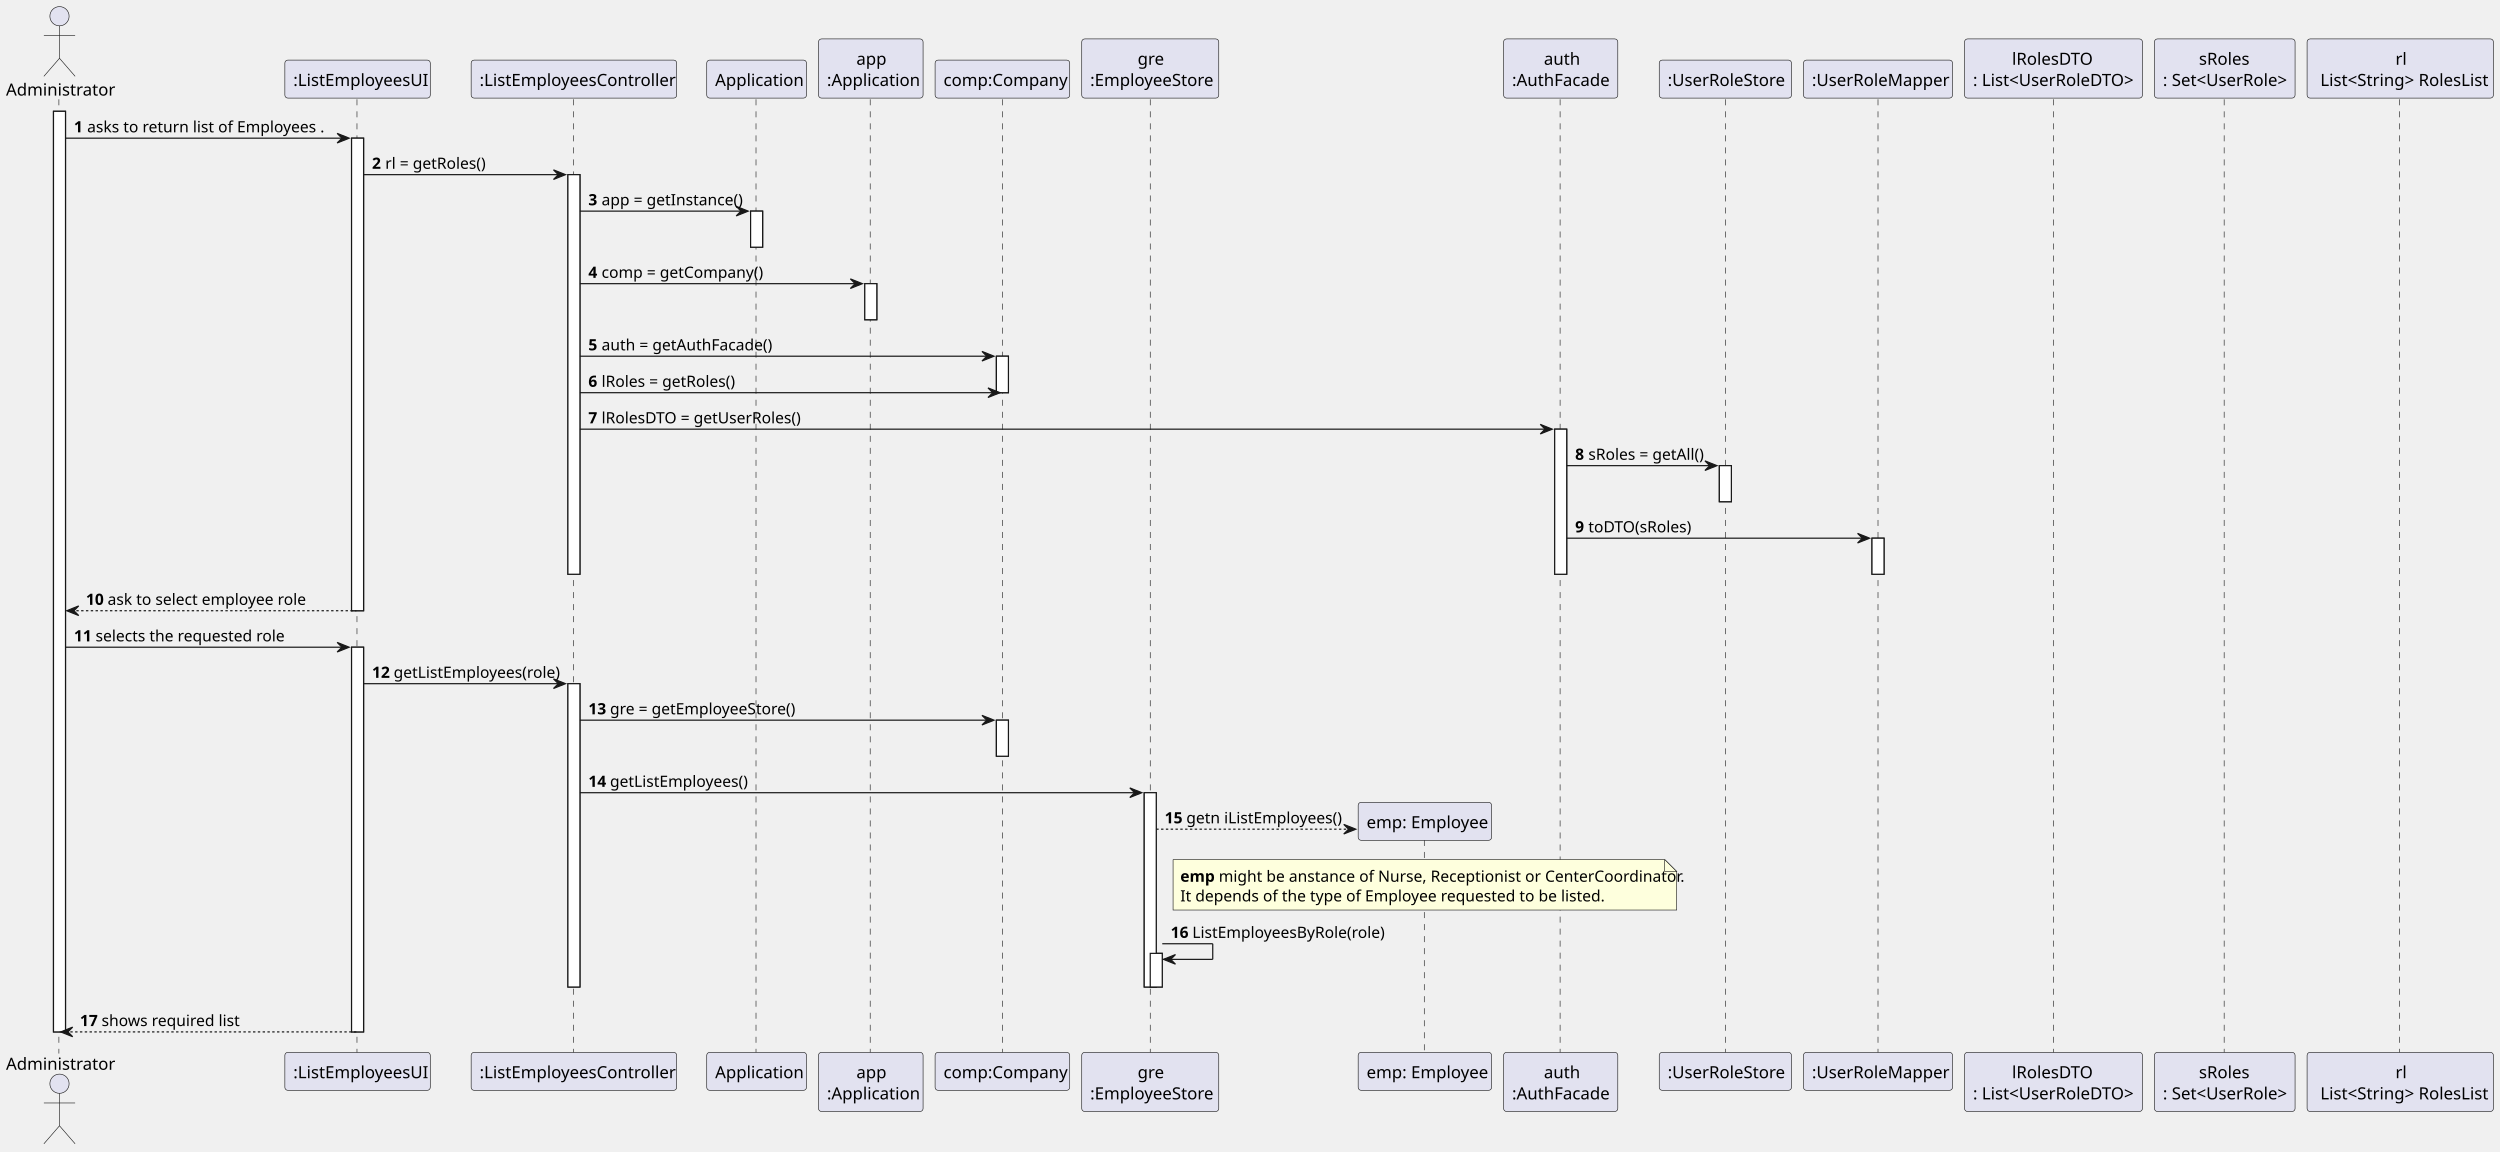
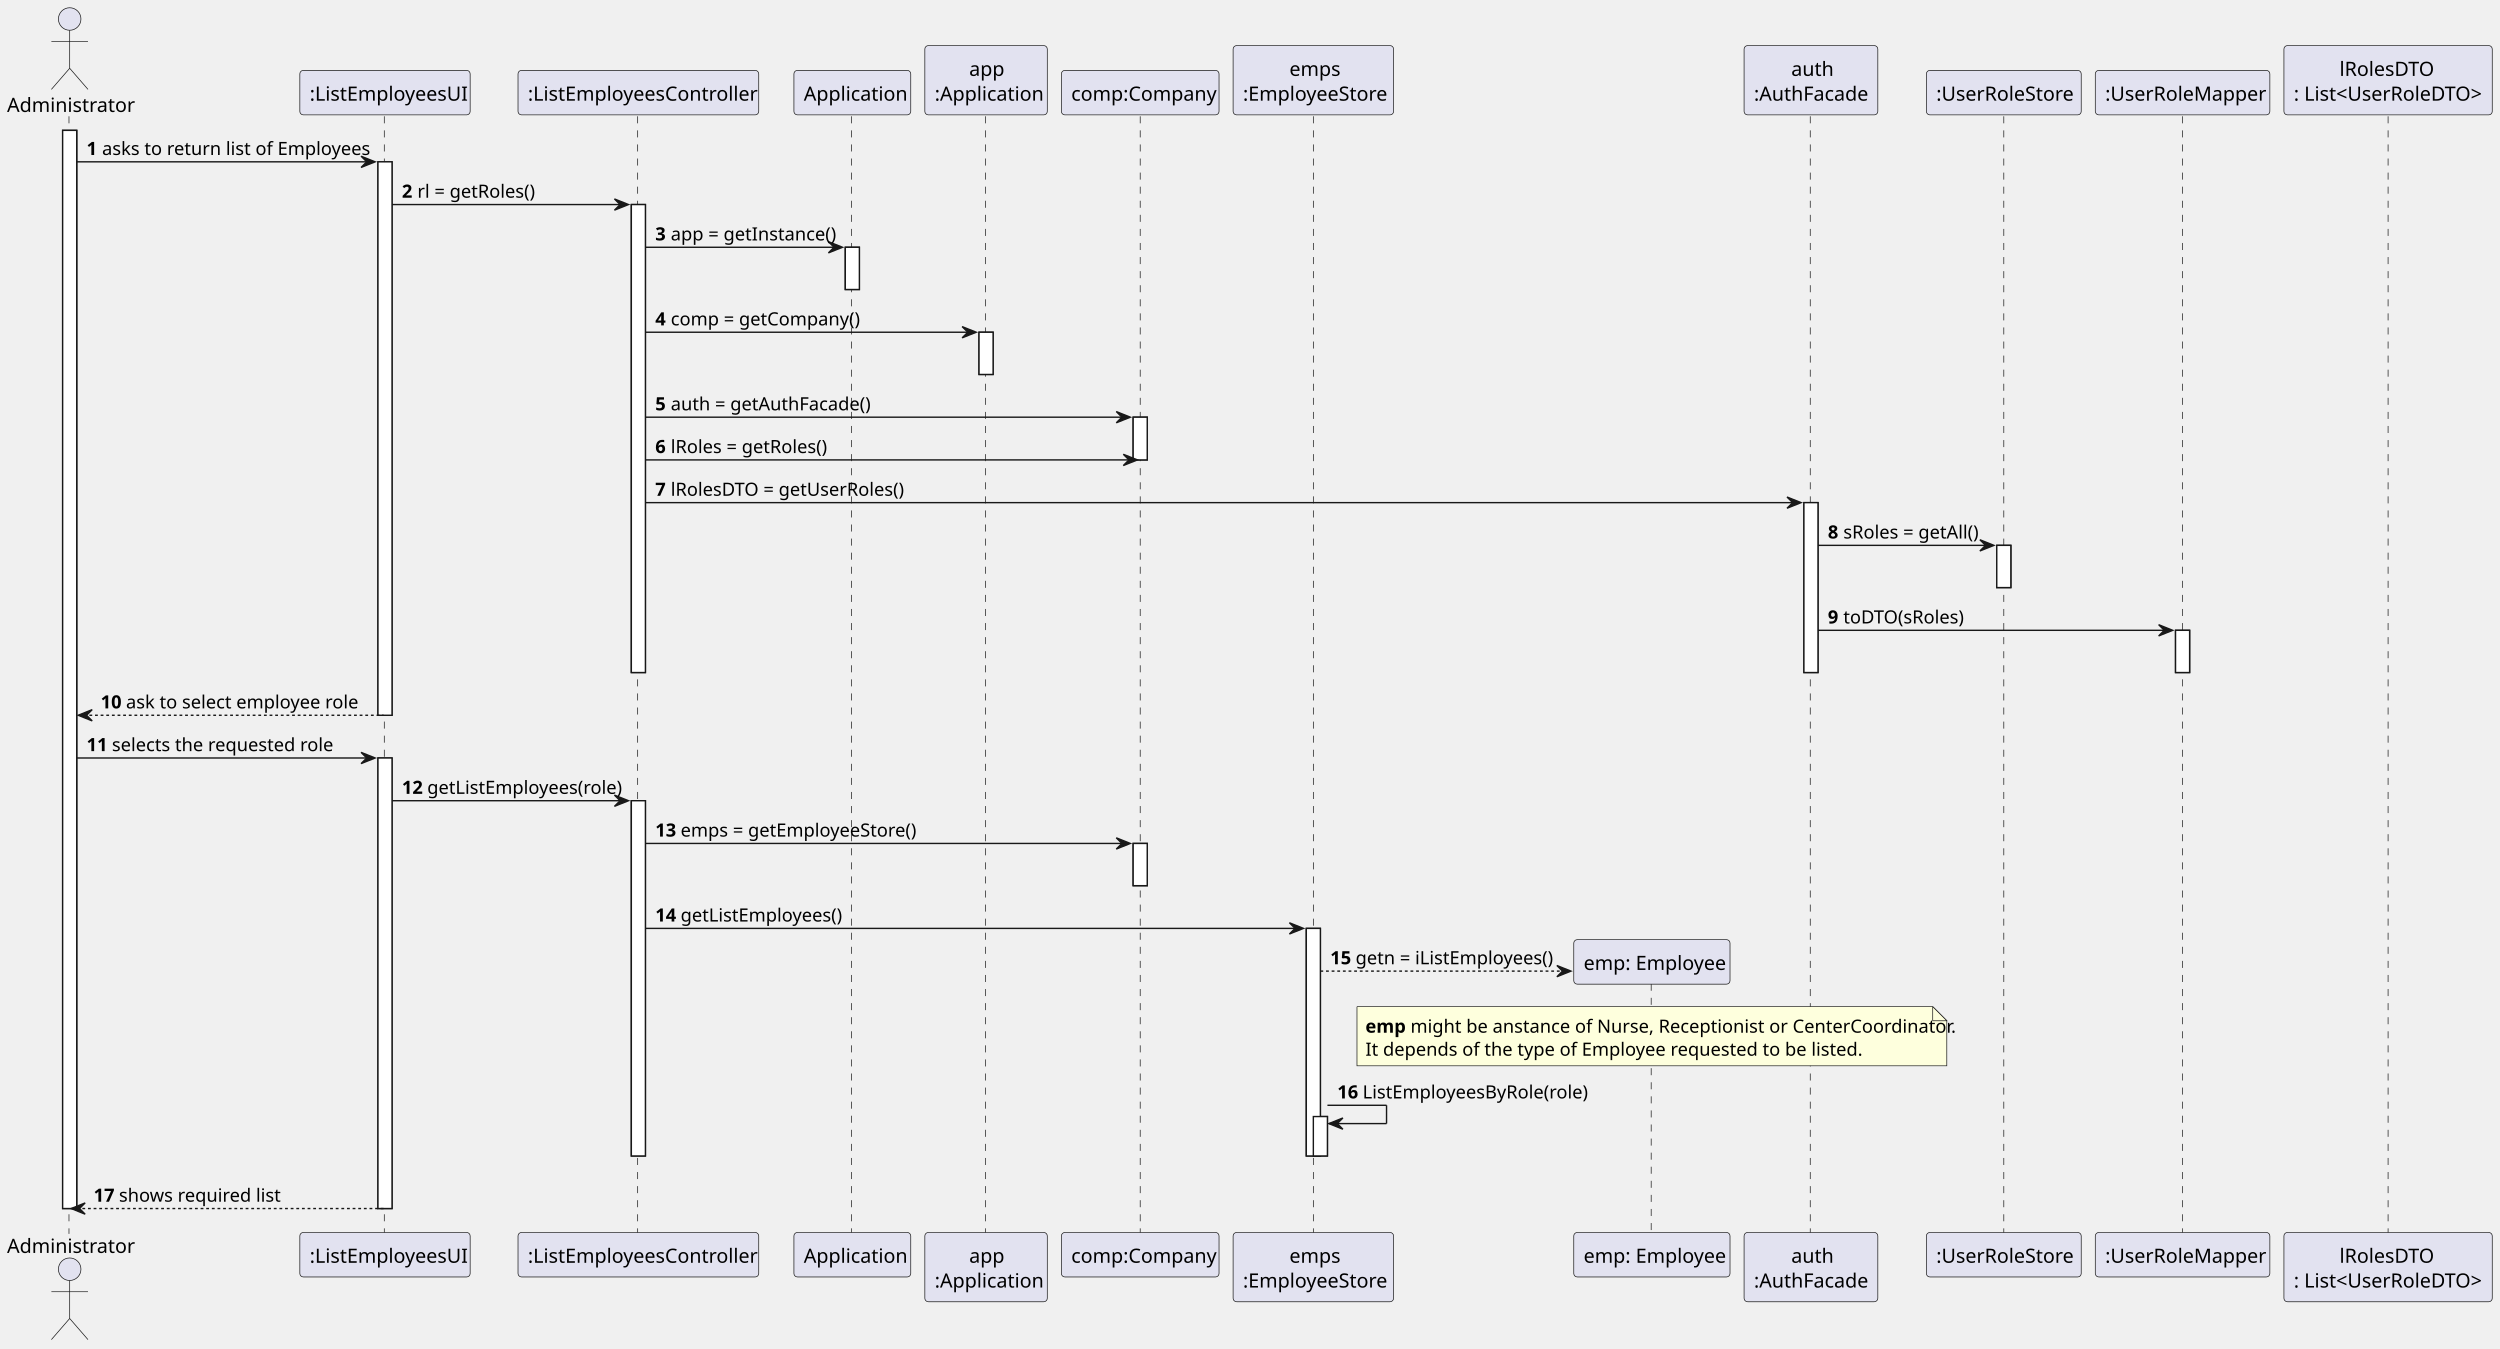
- <svg xmlns="http://www.w3.org/2000/svg" contentStyleType="text/css" height="958px" preserveAspectRatio="none" style="width:2080px;height:958px;background:#FFFFFF;" version="1.1" viewBox="0 0 2080 958" width="2080px" zoomAndPan="magnify">
+ <svg xmlns="http://www.w3.org/2000/svg" contentStyleType="text/css" height="958px" preserveAspectRatio="none" style="width:1776px;height:958px;background:#FFFFFF;" version="1.1" viewBox="0 0 1776 958" width="1776px" zoomAndPan="magnify">
  <defs />
  <g>
    <rect fill="#FFFFFF" height="765.938" style="stroke:#181818;stroke-width:1.0;" width="10" x="44.5" y="92.609" />
-     <rect fill="#FFFFFF" height="393.164" style="stroke:#181818;stroke-width:1.0;" width="10" x="292.5" y="114.961" />
-     <rect fill="#FFFFFF" height="320.07" style="stroke:#181818;stroke-width:1.0;" width="10" x="292.5" y="538.477" />
-     <rect fill="#FFFFFF" height="332.461" style="stroke:#181818;stroke-width:1.0;" width="10" x="472.5" y="145.312" />
-     <rect fill="#FFFFFF" height="252.367" style="stroke:#181818;stroke-width:1.0;" width="10" x="472.5" y="568.828" />
-     <rect fill="#FFFFFF" height="30" style="stroke:#181818;stroke-width:1.0;" width="10" x="624.5" y="175.664" />
-     <rect fill="#FFFFFF" height="30" style="stroke:#181818;stroke-width:1.0;" width="10" x="719.5" y="236.016" />
-     <rect fill="#FFFFFF" height="30.352" style="stroke:#181818;stroke-width:1.0;" width="10" x="829" y="296.367" />
-     <rect fill="#FFFFFF" height="30" style="stroke:#181818;stroke-width:1.0;" width="10" x="829" y="599.18" />
-     <rect fill="#FFFFFF" height="161.664" style="stroke:#181818;stroke-width:1.0;" width="10" x="952" y="659.531" />
-     <rect fill="#FFFFFF" height="28" style="stroke:#181818;stroke-width:1.0;" width="10" x="957" y="793.195" />
-     <rect fill="#FFFFFF" height="120.703" style="stroke:#181818;stroke-width:1.0;" width="10" x="1293.5" y="357.07" />
-     <rect fill="#FFFFFF" height="30" style="stroke:#181818;stroke-width:1.0;" width="10" x="1430.5" y="387.422" />
-     <rect fill="#FFFFFF" height="30" style="stroke:#181818;stroke-width:1.0;" width="10" x="1557.5" y="447.773" />
+     <rect fill="#FFFFFF" height="393.164" style="stroke:#181818;stroke-width:1.0;" width="10" x="268.5" y="114.961" />
+     <rect fill="#FFFFFF" height="320.07" style="stroke:#181818;stroke-width:1.0;" width="10" x="268.5" y="538.477" />
+     <rect fill="#FFFFFF" height="332.461" style="stroke:#181818;stroke-width:1.0;" width="10" x="448.5" y="145.312" />
+     <rect fill="#FFFFFF" height="252.367" style="stroke:#181818;stroke-width:1.0;" width="10" x="448.5" y="568.828" />
+     <rect fill="#FFFFFF" height="30" style="stroke:#181818;stroke-width:1.0;" width="10" x="600.5" y="175.664" />
+     <rect fill="#FFFFFF" height="30" style="stroke:#181818;stroke-width:1.0;" width="10" x="695.5" y="236.016" />
+     <rect fill="#FFFFFF" height="30.352" style="stroke:#181818;stroke-width:1.0;" width="10" x="805" y="296.367" />
+     <rect fill="#FFFFFF" height="30" style="stroke:#181818;stroke-width:1.0;" width="10" x="805" y="599.18" />
+     <rect fill="#FFFFFF" height="161.664" style="stroke:#181818;stroke-width:1.0;" width="10" x="928" y="659.531" />
+     <rect fill="#FFFFFF" height="28" style="stroke:#181818;stroke-width:1.0;" width="10" x="933" y="793.195" />
+     <rect fill="#FFFFFF" height="120.703" style="stroke:#181818;stroke-width:1.0;" width="10" x="1281.5" y="357.07" />
+     <rect fill="#FFFFFF" height="30" style="stroke:#181818;stroke-width:1.0;" width="10" x="1418.5" y="387.422" />
+     <rect fill="#FFFFFF" height="30" style="stroke:#181818;stroke-width:1.0;" width="10" x="1545.5" y="447.773" />
    <line style="stroke:#181818;stroke-width:0.5;stroke-dasharray:5.0,5.0;" x1="49" x2="49" y1="82.609" y2="876.547" />
-     <line style="stroke:#181818;stroke-width:0.5;stroke-dasharray:5.0,5.0;" x1="297" x2="297" y1="82.609" y2="876.547" />
-     <line style="stroke:#181818;stroke-width:0.5;stroke-dasharray:5.0,5.0;" x1="477" x2="477" y1="82.609" y2="876.547" />
-     <line style="stroke:#181818;stroke-width:0.5;stroke-dasharray:5.0,5.0;" x1="629" x2="629" y1="82.609" y2="876.547" />
-     <line style="stroke:#181818;stroke-width:0.5;stroke-dasharray:5.0,5.0;" x1="724" x2="724" y1="82.609" y2="876.547" />
-     <line style="stroke:#181818;stroke-width:0.5;stroke-dasharray:5.0,5.0;" x1="834" x2="834" y1="82.609" y2="876.547" />
-     <line style="stroke:#181818;stroke-width:0.5;stroke-dasharray:5.0,5.0;" x1="957" x2="957" y1="82.609" y2="876.547" />
-     <line style="stroke:#181818;stroke-width:0.5;stroke-dasharray:5.0,5.0;" x1="1185" x2="1185" y1="698.836" y2="876.547" />
-     <line style="stroke:#181818;stroke-width:0.5;stroke-dasharray:5.0,5.0;" x1="1298" x2="1298" y1="82.609" y2="876.547" />
-     <line style="stroke:#181818;stroke-width:0.5;stroke-dasharray:5.0,5.0;" x1="1435.5" x2="1435.5" y1="82.609" y2="876.547" />
-     <line style="stroke:#181818;stroke-width:0.5;stroke-dasharray:5.0,5.0;" x1="1562.5" x2="1562.5" y1="82.609" y2="876.547" />
-     <line style="stroke:#181818;stroke-width:0.5;stroke-dasharray:5.0,5.0;" x1="1708.5" x2="1708.5" y1="82.609" y2="876.547" />
-     <line style="stroke:#181818;stroke-width:0.5;stroke-dasharray:5.0,5.0;" x1="1850.5" x2="1850.5" y1="82.609" y2="876.547" />
-     <line style="stroke:#181818;stroke-width:0.5;stroke-dasharray:5.0,5.0;" x1="1996.5" x2="1996.5" y1="82.609" y2="876.547" />
+     <line style="stroke:#181818;stroke-width:0.5;stroke-dasharray:5.0,5.0;" x1="273" x2="273" y1="82.609" y2="876.547" />
+     <line style="stroke:#181818;stroke-width:0.5;stroke-dasharray:5.0,5.0;" x1="453" x2="453" y1="82.609" y2="876.547" />
+     <line style="stroke:#181818;stroke-width:0.5;stroke-dasharray:5.0,5.0;" x1="605" x2="605" y1="82.609" y2="876.547" />
+     <line style="stroke:#181818;stroke-width:0.5;stroke-dasharray:5.0,5.0;" x1="700" x2="700" y1="82.609" y2="876.547" />
+     <line style="stroke:#181818;stroke-width:0.5;stroke-dasharray:5.0,5.0;" x1="810" x2="810" y1="82.609" y2="876.547" />
+     <line style="stroke:#181818;stroke-width:0.5;stroke-dasharray:5.0,5.0;" x1="933" x2="933" y1="82.609" y2="876.547" />
+     <line style="stroke:#181818;stroke-width:0.5;stroke-dasharray:5.0,5.0;" x1="1173" x2="1173" y1="698.836" y2="876.547" />
+     <line style="stroke:#181818;stroke-width:0.5;stroke-dasharray:5.0,5.0;" x1="1286" x2="1286" y1="82.609" y2="876.547" />
+     <line style="stroke:#181818;stroke-width:0.5;stroke-dasharray:5.0,5.0;" x1="1423.5" x2="1423.5" y1="82.609" y2="876.547" />
+     <line style="stroke:#181818;stroke-width:0.5;stroke-dasharray:5.0,5.0;" x1="1550.5" x2="1550.5" y1="82.609" y2="876.547" />
+     <line style="stroke:#181818;stroke-width:0.5;stroke-dasharray:5.0,5.0;" x1="1696.5" x2="1696.5" y1="82.609" y2="876.547" />
    <text fill="#000000" font-family="sans-serif" font-size="14" lengthAdjust="spacing" textLength="83" x="5" y="79.533">Administrator</text>
    <ellipse cx="49.5" cy="13.5" fill="#E2E2F0" rx="8" ry="8" style="stroke:#181818;stroke-width:0.5;" />
    <path d="M49.5,21.5 L49.5,48.5 M36.5,29.5 L62.5,29.5 M49.5,48.5 L36.5,63.5 M49.5,48.5 L62.5,63.5 " fill="none" style="stroke:#181818;stroke-width:0.5;" />
    <text fill="#000000" font-family="sans-serif" font-size="14" lengthAdjust="spacing" textLength="83" x="5" y="890.08">Administrator</text>
    <ellipse cx="49.5" cy="901.656" fill="#E2E2F0" rx="8" ry="8" style="stroke:#181818;stroke-width:0.5;" />
    <path d="M49.5,909.656 L49.5,936.656 M36.5,917.656 L62.5,917.656 M49.5,936.656 L36.5,951.656 M49.5,936.656 L62.5,951.656 " fill="none" style="stroke:#181818;stroke-width:0.5;" />
-     <rect fill="#E2E2F0" height="31.609" rx="2.5" ry="2.5" style="stroke:#181818;stroke-width:0.5;" width="121" x="237" y="50" />
-     <text fill="#000000" font-family="sans-serif" font-size="14" lengthAdjust="spacing" textLength="107" x="244" y="71.533">:ListEmployeesUI</text>
-     <rect fill="#E2E2F0" height="31.609" rx="2.5" ry="2.5" style="stroke:#181818;stroke-width:0.5;" width="121" x="237" y="875.547" />
-     <text fill="#000000" font-family="sans-serif" font-size="14" lengthAdjust="spacing" textLength="107" x="244" y="897.08">:ListEmployeesUI</text>
-     <rect fill="#E2E2F0" height="31.609" rx="2.5" ry="2.5" style="stroke:#181818;stroke-width:0.5;" width="171" x="392" y="50" />
-     <text fill="#000000" font-family="sans-serif" font-size="14" lengthAdjust="spacing" textLength="157" x="399" y="71.533">:ListEmployeesController</text>
-     <rect fill="#E2E2F0" height="31.609" rx="2.5" ry="2.5" style="stroke:#181818;stroke-width:0.5;" width="171" x="392" y="875.547" />
-     <text fill="#000000" font-family="sans-serif" font-size="14" lengthAdjust="spacing" textLength="157" x="399" y="897.08">:ListEmployeesController</text>
-     <rect fill="#E2E2F0" height="31.609" rx="2.5" ry="2.5" style="stroke:#181818;stroke-width:0.5;" width="83" x="588" y="50" />
-     <text fill="#000000" font-family="sans-serif" font-size="14" lengthAdjust="spacing" textLength="69" x="595" y="71.533">Application</text>
-     <rect fill="#E2E2F0" height="31.609" rx="2.5" ry="2.5" style="stroke:#181818;stroke-width:0.5;" width="83" x="588" y="875.547" />
-     <text fill="#000000" font-family="sans-serif" font-size="14" lengthAdjust="spacing" textLength="69" x="595" y="897.08">Application</text>
-     <rect fill="#E2E2F0" height="49.219" rx="2.5" ry="2.5" style="stroke:#181818;stroke-width:0.5;" width="87" x="681" y="32.391" />
-     <text fill="#000000" font-family="sans-serif" font-size="14" lengthAdjust="spacing" textLength="24" x="712.5" y="53.924">app</text>
-     <text fill="#000000" font-family="sans-serif" font-size="14" lengthAdjust="spacing" textLength="73" x="688" y="71.533">:Application</text>
-     <rect fill="#E2E2F0" height="49.219" rx="2.5" ry="2.5" style="stroke:#181818;stroke-width:0.5;" width="87" x="681" y="875.547" />
-     <text fill="#000000" font-family="sans-serif" font-size="14" lengthAdjust="spacing" textLength="24" x="712.5" y="897.08">app</text>
-     <text fill="#000000" font-family="sans-serif" font-size="14" lengthAdjust="spacing" textLength="73" x="688" y="914.689">:Application</text>
-     <rect fill="#E2E2F0" height="31.609" rx="2.5" ry="2.5" style="stroke:#181818;stroke-width:0.5;" width="112" x="778" y="50" />
-     <text fill="#000000" font-family="sans-serif" font-size="14" lengthAdjust="spacing" textLength="98" x="785" y="71.533">comp:Company</text>
-     <rect fill="#E2E2F0" height="31.609" rx="2.5" ry="2.5" style="stroke:#181818;stroke-width:0.5;" width="112" x="778" y="875.547" />
-     <text fill="#000000" font-family="sans-serif" font-size="14" lengthAdjust="spacing" textLength="98" x="785" y="897.08">comp:Company</text>
-     <rect fill="#E2E2F0" height="49.219" rx="2.5" ry="2.5" style="stroke:#181818;stroke-width:0.5;" width="114" x="900" y="32.391" />
-     <text fill="#000000" font-family="sans-serif" font-size="14" lengthAdjust="spacing" textLength="21" x="946.5" y="53.924">gre</text>
-     <text fill="#000000" font-family="sans-serif" font-size="14" lengthAdjust="spacing" textLength="100" x="907" y="71.533">:EmployeeStore</text>
-     <rect fill="#E2E2F0" height="49.219" rx="2.5" ry="2.5" style="stroke:#181818;stroke-width:0.5;" width="114" x="900" y="875.547" />
-     <text fill="#000000" font-family="sans-serif" font-size="14" lengthAdjust="spacing" textLength="21" x="946.5" y="897.08">gre</text>
-     <text fill="#000000" font-family="sans-serif" font-size="14" lengthAdjust="spacing" textLength="100" x="907" y="914.689">:EmployeeStore</text>
-     <rect fill="#E2E2F0" height="31.609" rx="2.5" ry="2.5" style="stroke:#181818;stroke-width:0.5;" width="111" x="1130" y="875.547" />
-     <text fill="#000000" font-family="sans-serif" font-size="14" lengthAdjust="spacing" textLength="97" x="1137" y="897.08">emp: Employee</text>
-     <rect fill="#E2E2F0" height="49.219" rx="2.5" ry="2.5" style="stroke:#181818;stroke-width:0.5;" width="95" x="1251" y="32.391" />
-     <text fill="#000000" font-family="sans-serif" font-size="14" lengthAdjust="spacing" textLength="28" x="1284.5" y="53.924">auth</text>
-     <text fill="#000000" font-family="sans-serif" font-size="14" lengthAdjust="spacing" textLength="81" x="1258" y="71.533">:AuthFacade</text>
-     <rect fill="#E2E2F0" height="49.219" rx="2.5" ry="2.5" style="stroke:#181818;stroke-width:0.5;" width="95" x="1251" y="875.547" />
-     <text fill="#000000" font-family="sans-serif" font-size="14" lengthAdjust="spacing" textLength="28" x="1284.5" y="897.08">auth</text>
-     <text fill="#000000" font-family="sans-serif" font-size="14" lengthAdjust="spacing" textLength="81" x="1258" y="914.689">:AuthFacade</text>
-     <rect fill="#E2E2F0" height="31.609" rx="2.5" ry="2.5" style="stroke:#181818;stroke-width:0.5;" width="110" x="1380.5" y="50" />
-     <text fill="#000000" font-family="sans-serif" font-size="14" lengthAdjust="spacing" textLength="96" x="1387.5" y="71.533">:UserRoleStore</text>
-     <rect fill="#E2E2F0" height="31.609" rx="2.5" ry="2.5" style="stroke:#181818;stroke-width:0.5;" width="110" x="1380.5" y="875.547" />
-     <text fill="#000000" font-family="sans-serif" font-size="14" lengthAdjust="spacing" textLength="96" x="1387.5" y="897.08">:UserRoleStore</text>
-     <rect fill="#E2E2F0" height="31.609" rx="2.5" ry="2.5" style="stroke:#181818;stroke-width:0.5;" width="124" x="1500.5" y="50" />
-     <text fill="#000000" font-family="sans-serif" font-size="14" lengthAdjust="spacing" textLength="110" x="1507.5" y="71.533">:UserRoleMapper</text>
-     <rect fill="#E2E2F0" height="31.609" rx="2.5" ry="2.5" style="stroke:#181818;stroke-width:0.5;" width="124" x="1500.5" y="875.547" />
-     <text fill="#000000" font-family="sans-serif" font-size="14" lengthAdjust="spacing" textLength="110" x="1507.5" y="897.08">:UserRoleMapper</text>
-     <rect fill="#E2E2F0" height="49.219" rx="2.5" ry="2.5" style="stroke:#181818;stroke-width:0.5;" width="148" x="1634.5" y="32.391" />
-     <text fill="#000000" font-family="sans-serif" font-size="14" lengthAdjust="spacing" textLength="69" x="1674" y="53.924">lRolesDTO</text>
-     <text fill="#000000" font-family="sans-serif" font-size="14" lengthAdjust="spacing" textLength="134" x="1641.5" y="71.533">: List&lt;UserRoleDTO&gt;</text>
-     <rect fill="#E2E2F0" height="49.219" rx="2.5" ry="2.5" style="stroke:#181818;stroke-width:0.5;" width="148" x="1634.5" y="875.547" />
-     <text fill="#000000" font-family="sans-serif" font-size="14" lengthAdjust="spacing" textLength="69" x="1674" y="897.08">lRolesDTO</text>
-     <text fill="#000000" font-family="sans-serif" font-size="14" lengthAdjust="spacing" textLength="134" x="1641.5" y="914.689">: List&lt;UserRoleDTO&gt;</text>
-     <rect fill="#E2E2F0" height="49.219" rx="2.5" ry="2.5" style="stroke:#181818;stroke-width:0.5;" width="117" x="1792.5" y="32.391" />
-     <text fill="#000000" font-family="sans-serif" font-size="14" lengthAdjust="spacing" textLength="43" x="1829.5" y="53.924">sRoles</text>
-     <text fill="#000000" font-family="sans-serif" font-size="14" lengthAdjust="spacing" textLength="103" x="1799.5" y="71.533">: Set&lt;UserRole&gt;</text>
-     <rect fill="#E2E2F0" height="49.219" rx="2.5" ry="2.5" style="stroke:#181818;stroke-width:0.5;" width="117" x="1792.5" y="875.547" />
-     <text fill="#000000" font-family="sans-serif" font-size="14" lengthAdjust="spacing" textLength="43" x="1829.5" y="897.08">sRoles</text>
-     <text fill="#000000" font-family="sans-serif" font-size="14" lengthAdjust="spacing" textLength="103" x="1799.5" y="914.689">: Set&lt;UserRole&gt;</text>
-     <rect fill="#E2E2F0" height="49.219" rx="2.5" ry="2.5" style="stroke:#181818;stroke-width:0.5;" width="155" x="1919.5" y="32.391" />
-     <text fill="#000000" font-family="sans-serif" font-size="14" lengthAdjust="spacing" textLength="8" x="1993" y="53.924">rl</text>
-     <text fill="#000000" font-family="sans-serif" font-size="14" lengthAdjust="spacing" textLength="137" x="1930.5" y="71.533">List&lt;String&gt; RolesList</text>
-     <rect fill="#E2E2F0" height="49.219" rx="2.5" ry="2.5" style="stroke:#181818;stroke-width:0.5;" width="155" x="1919.5" y="875.547" />
-     <text fill="#000000" font-family="sans-serif" font-size="14" lengthAdjust="spacing" textLength="8" x="1993" y="897.08">rl</text>
-     <text fill="#000000" font-family="sans-serif" font-size="14" lengthAdjust="spacing" textLength="137" x="1930.5" y="914.689">List&lt;String&gt; RolesList</text>
+     <rect fill="#E2E2F0" height="31.609" rx="2.5" ry="2.5" style="stroke:#181818;stroke-width:0.5;" width="121" x="213" y="50" />
+     <text fill="#000000" font-family="sans-serif" font-size="14" lengthAdjust="spacing" textLength="107" x="220" y="71.533">:ListEmployeesUI</text>
+     <rect fill="#E2E2F0" height="31.609" rx="2.5" ry="2.5" style="stroke:#181818;stroke-width:0.5;" width="121" x="213" y="875.547" />
+     <text fill="#000000" font-family="sans-serif" font-size="14" lengthAdjust="spacing" textLength="107" x="220" y="897.08">:ListEmployeesUI</text>
+     <rect fill="#E2E2F0" height="31.609" rx="2.5" ry="2.5" style="stroke:#181818;stroke-width:0.5;" width="171" x="368" y="50" />
+     <text fill="#000000" font-family="sans-serif" font-size="14" lengthAdjust="spacing" textLength="157" x="375" y="71.533">:ListEmployeesController</text>
+     <rect fill="#E2E2F0" height="31.609" rx="2.5" ry="2.5" style="stroke:#181818;stroke-width:0.5;" width="171" x="368" y="875.547" />
+     <text fill="#000000" font-family="sans-serif" font-size="14" lengthAdjust="spacing" textLength="157" x="375" y="897.08">:ListEmployeesController</text>
+     <rect fill="#E2E2F0" height="31.609" rx="2.5" ry="2.5" style="stroke:#181818;stroke-width:0.5;" width="83" x="564" y="50" />
+     <text fill="#000000" font-family="sans-serif" font-size="14" lengthAdjust="spacing" textLength="69" x="571" y="71.533">Application</text>
+     <rect fill="#E2E2F0" height="31.609" rx="2.5" ry="2.5" style="stroke:#181818;stroke-width:0.5;" width="83" x="564" y="875.547" />
+     <text fill="#000000" font-family="sans-serif" font-size="14" lengthAdjust="spacing" textLength="69" x="571" y="897.08">Application</text>
+     <rect fill="#E2E2F0" height="49.219" rx="2.5" ry="2.5" style="stroke:#181818;stroke-width:0.5;" width="87" x="657" y="32.391" />
+     <text fill="#000000" font-family="sans-serif" font-size="14" lengthAdjust="spacing" textLength="24" x="688.5" y="53.924">app</text>
+     <text fill="#000000" font-family="sans-serif" font-size="14" lengthAdjust="spacing" textLength="73" x="664" y="71.533">:Application</text>
+     <rect fill="#E2E2F0" height="49.219" rx="2.5" ry="2.5" style="stroke:#181818;stroke-width:0.5;" width="87" x="657" y="875.547" />
+     <text fill="#000000" font-family="sans-serif" font-size="14" lengthAdjust="spacing" textLength="24" x="688.5" y="897.08">app</text>
+     <text fill="#000000" font-family="sans-serif" font-size="14" lengthAdjust="spacing" textLength="73" x="664" y="914.689">:Application</text>
+     <rect fill="#E2E2F0" height="31.609" rx="2.5" ry="2.5" style="stroke:#181818;stroke-width:0.5;" width="112" x="754" y="50" />
+     <text fill="#000000" font-family="sans-serif" font-size="14" lengthAdjust="spacing" textLength="98" x="761" y="71.533">comp:Company</text>
+     <rect fill="#E2E2F0" height="31.609" rx="2.5" ry="2.5" style="stroke:#181818;stroke-width:0.5;" width="112" x="754" y="875.547" />
+     <text fill="#000000" font-family="sans-serif" font-size="14" lengthAdjust="spacing" textLength="98" x="761" y="897.08">comp:Company</text>
+     <rect fill="#E2E2F0" height="49.219" rx="2.5" ry="2.5" style="stroke:#181818;stroke-width:0.5;" width="114" x="876" y="32.391" />
+     <text fill="#000000" font-family="sans-serif" font-size="14" lengthAdjust="spacing" textLength="34" x="916" y="53.924">emps</text>
+     <text fill="#000000" font-family="sans-serif" font-size="14" lengthAdjust="spacing" textLength="100" x="883" y="71.533">:EmployeeStore</text>
+     <rect fill="#E2E2F0" height="49.219" rx="2.5" ry="2.5" style="stroke:#181818;stroke-width:0.5;" width="114" x="876" y="875.547" />
+     <text fill="#000000" font-family="sans-serif" font-size="14" lengthAdjust="spacing" textLength="34" x="916" y="897.08">emps</text>
+     <text fill="#000000" font-family="sans-serif" font-size="14" lengthAdjust="spacing" textLength="100" x="883" y="914.689">:EmployeeStore</text>
+     <rect fill="#E2E2F0" height="31.609" rx="2.5" ry="2.5" style="stroke:#181818;stroke-width:0.5;" width="111" x="1118" y="875.547" />
+     <text fill="#000000" font-family="sans-serif" font-size="14" lengthAdjust="spacing" textLength="97" x="1125" y="897.08">emp: Employee</text>
+     <rect fill="#E2E2F0" height="49.219" rx="2.5" ry="2.5" style="stroke:#181818;stroke-width:0.5;" width="95" x="1239" y="32.391" />
+     <text fill="#000000" font-family="sans-serif" font-size="14" lengthAdjust="spacing" textLength="28" x="1272.5" y="53.924">auth</text>
+     <text fill="#000000" font-family="sans-serif" font-size="14" lengthAdjust="spacing" textLength="81" x="1246" y="71.533">:AuthFacade</text>
+     <rect fill="#E2E2F0" height="49.219" rx="2.5" ry="2.5" style="stroke:#181818;stroke-width:0.5;" width="95" x="1239" y="875.547" />
+     <text fill="#000000" font-family="sans-serif" font-size="14" lengthAdjust="spacing" textLength="28" x="1272.5" y="897.08">auth</text>
+     <text fill="#000000" font-family="sans-serif" font-size="14" lengthAdjust="spacing" textLength="81" x="1246" y="914.689">:AuthFacade</text>
+     <rect fill="#E2E2F0" height="31.609" rx="2.5" ry="2.5" style="stroke:#181818;stroke-width:0.5;" width="110" x="1368.5" y="50" />
+     <text fill="#000000" font-family="sans-serif" font-size="14" lengthAdjust="spacing" textLength="96" x="1375.5" y="71.533">:UserRoleStore</text>
+     <rect fill="#E2E2F0" height="31.609" rx="2.5" ry="2.5" style="stroke:#181818;stroke-width:0.5;" width="110" x="1368.5" y="875.547" />
+     <text fill="#000000" font-family="sans-serif" font-size="14" lengthAdjust="spacing" textLength="96" x="1375.5" y="897.08">:UserRoleStore</text>
+     <rect fill="#E2E2F0" height="31.609" rx="2.5" ry="2.5" style="stroke:#181818;stroke-width:0.5;" width="124" x="1488.5" y="50" />
+     <text fill="#000000" font-family="sans-serif" font-size="14" lengthAdjust="spacing" textLength="110" x="1495.5" y="71.533">:UserRoleMapper</text>
+     <rect fill="#E2E2F0" height="31.609" rx="2.5" ry="2.5" style="stroke:#181818;stroke-width:0.5;" width="124" x="1488.5" y="875.547" />
+     <text fill="#000000" font-family="sans-serif" font-size="14" lengthAdjust="spacing" textLength="110" x="1495.5" y="897.08">:UserRoleMapper</text>
+     <rect fill="#E2E2F0" height="49.219" rx="2.5" ry="2.5" style="stroke:#181818;stroke-width:0.5;" width="148" x="1622.5" y="32.391" />
+     <text fill="#000000" font-family="sans-serif" font-size="14" lengthAdjust="spacing" textLength="69" x="1662" y="53.924">lRolesDTO</text>
+     <text fill="#000000" font-family="sans-serif" font-size="14" lengthAdjust="spacing" textLength="134" x="1629.5" y="71.533">: List&lt;UserRoleDTO&gt;</text>
+     <rect fill="#E2E2F0" height="49.219" rx="2.5" ry="2.5" style="stroke:#181818;stroke-width:0.5;" width="148" x="1622.5" y="875.547" />
+     <text fill="#000000" font-family="sans-serif" font-size="14" lengthAdjust="spacing" textLength="69" x="1662" y="897.08">lRolesDTO</text>
+     <text fill="#000000" font-family="sans-serif" font-size="14" lengthAdjust="spacing" textLength="134" x="1629.5" y="914.689">: List&lt;UserRoleDTO&gt;</text>
    <rect fill="#FFFFFF" height="765.938" style="stroke:#181818;stroke-width:1.0;" width="10" x="44.5" y="92.609" />
-     <rect fill="#FFFFFF" height="393.164" style="stroke:#181818;stroke-width:1.0;" width="10" x="292.5" y="114.961" />
-     <rect fill="#FFFFFF" height="320.07" style="stroke:#181818;stroke-width:1.0;" width="10" x="292.5" y="538.477" />
-     <rect fill="#FFFFFF" height="332.461" style="stroke:#181818;stroke-width:1.0;" width="10" x="472.5" y="145.312" />
-     <rect fill="#FFFFFF" height="252.367" style="stroke:#181818;stroke-width:1.0;" width="10" x="472.5" y="568.828" />
-     <rect fill="#FFFFFF" height="30" style="stroke:#181818;stroke-width:1.0;" width="10" x="624.5" y="175.664" />
-     <rect fill="#FFFFFF" height="30" style="stroke:#181818;stroke-width:1.0;" width="10" x="719.5" y="236.016" />
-     <rect fill="#FFFFFF" height="30.352" style="stroke:#181818;stroke-width:1.0;" width="10" x="829" y="296.367" />
-     <rect fill="#FFFFFF" height="30" style="stroke:#181818;stroke-width:1.0;" width="10" x="829" y="599.18" />
-     <rect fill="#FFFFFF" height="161.664" style="stroke:#181818;stroke-width:1.0;" width="10" x="952" y="659.531" />
-     <rect fill="#FFFFFF" height="28" style="stroke:#181818;stroke-width:1.0;" width="10" x="957" y="793.195" />
-     <rect fill="#FFFFFF" height="120.703" style="stroke:#181818;stroke-width:1.0;" width="10" x="1293.5" y="357.07" />
-     <rect fill="#FFFFFF" height="30" style="stroke:#181818;stroke-width:1.0;" width="10" x="1430.5" y="387.422" />
-     <rect fill="#FFFFFF" height="30" style="stroke:#181818;stroke-width:1.0;" width="10" x="1557.5" y="447.773" />
-     <polygon fill="#181818" points="280.5,110.961,290.5,114.961,280.5,118.961,284.5,114.961" style="stroke:#181818;stroke-width:1.0;" />
-     <line style="stroke:#181818;stroke-width:1.0;" x1="54.5" x2="286.5" y1="114.961" y2="114.961" />
+     <rect fill="#FFFFFF" height="393.164" style="stroke:#181818;stroke-width:1.0;" width="10" x="268.5" y="114.961" />
+     <rect fill="#FFFFFF" height="320.07" style="stroke:#181818;stroke-width:1.0;" width="10" x="268.5" y="538.477" />
+     <rect fill="#FFFFFF" height="332.461" style="stroke:#181818;stroke-width:1.0;" width="10" x="448.5" y="145.312" />
+     <rect fill="#FFFFFF" height="252.367" style="stroke:#181818;stroke-width:1.0;" width="10" x="448.5" y="568.828" />
+     <rect fill="#FFFFFF" height="30" style="stroke:#181818;stroke-width:1.0;" width="10" x="600.5" y="175.664" />
+     <rect fill="#FFFFFF" height="30" style="stroke:#181818;stroke-width:1.0;" width="10" x="695.5" y="236.016" />
+     <rect fill="#FFFFFF" height="30.352" style="stroke:#181818;stroke-width:1.0;" width="10" x="805" y="296.367" />
+     <rect fill="#FFFFFF" height="30" style="stroke:#181818;stroke-width:1.0;" width="10" x="805" y="599.18" />
+     <rect fill="#FFFFFF" height="161.664" style="stroke:#181818;stroke-width:1.0;" width="10" x="928" y="659.531" />
+     <rect fill="#FFFFFF" height="28" style="stroke:#181818;stroke-width:1.0;" width="10" x="933" y="793.195" />
+     <rect fill="#FFFFFF" height="120.703" style="stroke:#181818;stroke-width:1.0;" width="10" x="1281.5" y="357.07" />
+     <rect fill="#FFFFFF" height="30" style="stroke:#181818;stroke-width:1.0;" width="10" x="1418.5" y="387.422" />
+     <rect fill="#FFFFFF" height="30" style="stroke:#181818;stroke-width:1.0;" width="10" x="1545.5" y="447.773" />
+     <polygon fill="#181818" points="256.5,110.961,266.5,114.961,256.5,118.961,260.5,114.961" style="stroke:#181818;stroke-width:1.0;" />
+     <line style="stroke:#181818;stroke-width:1.0;" x1="54.5" x2="262.5" y1="114.961" y2="114.961" />
    <text fill="#000000" font-family="sans-serif" font-size="13" font-weight="bold" lengthAdjust="spacing" textLength="7" x="61.5" y="110.105">1</text>
-     <text fill="#000000" font-family="sans-serif" font-size="13" lengthAdjust="spacing" textLength="208" x="72.5" y="110.105">asks to return list of Employees     .</text>
-     <polygon fill="#181818" points="460.5,141.312,470.5,145.312,460.5,149.312,464.5,145.312" style="stroke:#181818;stroke-width:1.0;" />
-     <line style="stroke:#181818;stroke-width:1.0;" x1="302.5" x2="466.5" y1="145.312" y2="145.312" />
-     <text fill="#000000" font-family="sans-serif" font-size="13" font-weight="bold" lengthAdjust="spacing" textLength="7" x="309.5" y="140.456">2</text>
-     <text fill="#000000" font-family="sans-serif" font-size="13" lengthAdjust="spacing" textLength="82" x="320.5" y="140.456">rl = getRoles()</text>
-     <polygon fill="#181818" points="612.5,171.664,622.5,175.664,612.5,179.664,616.5,175.664" style="stroke:#181818;stroke-width:1.0;" />
-     <line style="stroke:#181818;stroke-width:1.0;" x1="482.5" x2="618.5" y1="175.664" y2="175.664" />
-     <text fill="#000000" font-family="sans-serif" font-size="13" font-weight="bold" lengthAdjust="spacing" textLength="7" x="489.5" y="170.808">3</text>
-     <text fill="#000000" font-family="sans-serif" font-size="13" lengthAdjust="spacing" textLength="112" x="500.5" y="170.808">app = getInstance()</text>
-     <polygon fill="#181818" points="707.5,232.016,717.5,236.016,707.5,240.016,711.5,236.016" style="stroke:#181818;stroke-width:1.0;" />
-     <line style="stroke:#181818;stroke-width:1.0;" x1="482.5" x2="713.5" y1="236.016" y2="236.016" />
-     <text fill="#000000" font-family="sans-serif" font-size="13" font-weight="bold" lengthAdjust="spacing" textLength="7" x="489.5" y="231.159">4</text>
-     <text fill="#000000" font-family="sans-serif" font-size="13" lengthAdjust="spacing" textLength="129" x="500.5" y="231.159">comp = getCompany()</text>
-     <polygon fill="#181818" points="817,292.367,827,296.367,817,300.367,821,296.367" style="stroke:#181818;stroke-width:1.0;" />
-     <line style="stroke:#181818;stroke-width:1.0;" x1="482.5" x2="823" y1="296.367" y2="296.367" />
-     <text fill="#000000" font-family="sans-serif" font-size="13" font-weight="bold" lengthAdjust="spacing" textLength="7" x="489.5" y="291.511">5</text>
-     <text fill="#000000" font-family="sans-serif" font-size="13" lengthAdjust="spacing" textLength="137" x="500.5" y="291.511">auth = getAuthFacade()</text>
-     <polygon fill="#181818" points="822,322.719,832,326.719,822,330.719,826,326.719" style="stroke:#181818;stroke-width:1.0;" />
-     <line style="stroke:#181818;stroke-width:1.0;" x1="482.5" x2="828" y1="326.719" y2="326.719" />
-     <text fill="#000000" font-family="sans-serif" font-size="13" font-weight="bold" lengthAdjust="spacing" textLength="7" x="489.5" y="321.862">6</text>
-     <text fill="#000000" font-family="sans-serif" font-size="13" lengthAdjust="spacing" textLength="111" x="500.5" y="321.862">lRoles = getRoles()</text>
-     <polygon fill="#181818" points="1281.5,353.07,1291.5,357.07,1281.5,361.07,1285.5,357.07" style="stroke:#181818;stroke-width:1.0;" />
-     <line style="stroke:#181818;stroke-width:1.0;" x1="482.5" x2="1287.5" y1="357.07" y2="357.07" />
-     <text fill="#000000" font-family="sans-serif" font-size="13" font-weight="bold" lengthAdjust="spacing" textLength="7" x="489.5" y="352.214">7</text>
-     <text fill="#000000" font-family="sans-serif" font-size="13" lengthAdjust="spacing" textLength="164" x="500.5" y="352.214">lRolesDTO = getUserRoles()</text>
-     <polygon fill="#181818" points="1418.5,383.422,1428.5,387.422,1418.5,391.422,1422.5,387.422" style="stroke:#181818;stroke-width:1.0;" />
-     <line style="stroke:#181818;stroke-width:1.0;" x1="1303.5" x2="1424.5" y1="387.422" y2="387.422" />
-     <text fill="#000000" font-family="sans-serif" font-size="13" font-weight="bold" lengthAdjust="spacing" textLength="7" x="1310.5" y="382.565">8</text>
-     <text fill="#000000" font-family="sans-serif" font-size="13" lengthAdjust="spacing" textLength="97" x="1321.5" y="382.565">sRoles = getAll()</text>
-     <polygon fill="#181818" points="1545.5,443.773,1555.5,447.773,1545.5,451.773,1549.5,447.773" style="stroke:#181818;stroke-width:1.0;" />
-     <line style="stroke:#181818;stroke-width:1.0;" x1="1303.5" x2="1551.5" y1="447.773" y2="447.773" />
-     <text fill="#000000" font-family="sans-serif" font-size="13" font-weight="bold" lengthAdjust="spacing" textLength="7" x="1310.5" y="442.917">9</text>
-     <text fill="#000000" font-family="sans-serif" font-size="13" lengthAdjust="spacing" textLength="85" x="1321.5" y="442.917">toDTO(sRoles)</text>
+     <text fill="#000000" font-family="sans-serif" font-size="13" lengthAdjust="spacing" textLength="184" x="72.5" y="110.105">asks to return list of Employees</text>
+     <polygon fill="#181818" points="436.5,141.312,446.5,145.312,436.5,149.312,440.5,145.312" style="stroke:#181818;stroke-width:1.0;" />
+     <line style="stroke:#181818;stroke-width:1.0;" x1="278.5" x2="442.5" y1="145.312" y2="145.312" />
+     <text fill="#000000" font-family="sans-serif" font-size="13" font-weight="bold" lengthAdjust="spacing" textLength="7" x="285.5" y="140.456">2</text>
+     <text fill="#000000" font-family="sans-serif" font-size="13" lengthAdjust="spacing" textLength="82" x="296.5" y="140.456">rl = getRoles()</text>
+     <polygon fill="#181818" points="588.5,171.664,598.5,175.664,588.5,179.664,592.5,175.664" style="stroke:#181818;stroke-width:1.0;" />
+     <line style="stroke:#181818;stroke-width:1.0;" x1="458.5" x2="594.5" y1="175.664" y2="175.664" />
+     <text fill="#000000" font-family="sans-serif" font-size="13" font-weight="bold" lengthAdjust="spacing" textLength="7" x="465.5" y="170.808">3</text>
+     <text fill="#000000" font-family="sans-serif" font-size="13" lengthAdjust="spacing" textLength="112" x="476.5" y="170.808">app = getInstance()</text>
+     <polygon fill="#181818" points="683.5,232.016,693.5,236.016,683.5,240.016,687.5,236.016" style="stroke:#181818;stroke-width:1.0;" />
+     <line style="stroke:#181818;stroke-width:1.0;" x1="458.5" x2="689.5" y1="236.016" y2="236.016" />
+     <text fill="#000000" font-family="sans-serif" font-size="13" font-weight="bold" lengthAdjust="spacing" textLength="7" x="465.5" y="231.159">4</text>
+     <text fill="#000000" font-family="sans-serif" font-size="13" lengthAdjust="spacing" textLength="129" x="476.5" y="231.159">comp = getCompany()</text>
+     <polygon fill="#181818" points="793,292.367,803,296.367,793,300.367,797,296.367" style="stroke:#181818;stroke-width:1.0;" />
+     <line style="stroke:#181818;stroke-width:1.0;" x1="458.5" x2="799" y1="296.367" y2="296.367" />
+     <text fill="#000000" font-family="sans-serif" font-size="13" font-weight="bold" lengthAdjust="spacing" textLength="7" x="465.5" y="291.511">5</text>
+     <text fill="#000000" font-family="sans-serif" font-size="13" lengthAdjust="spacing" textLength="137" x="476.5" y="291.511">auth = getAuthFacade()</text>
+     <polygon fill="#181818" points="798,322.719,808,326.719,798,330.719,802,326.719" style="stroke:#181818;stroke-width:1.0;" />
+     <line style="stroke:#181818;stroke-width:1.0;" x1="458.5" x2="804" y1="326.719" y2="326.719" />
+     <text fill="#000000" font-family="sans-serif" font-size="13" font-weight="bold" lengthAdjust="spacing" textLength="7" x="465.5" y="321.862">6</text>
+     <text fill="#000000" font-family="sans-serif" font-size="13" lengthAdjust="spacing" textLength="111" x="476.5" y="321.862">lRoles = getRoles()</text>
+     <polygon fill="#181818" points="1269.5,353.07,1279.5,357.07,1269.5,361.07,1273.5,357.07" style="stroke:#181818;stroke-width:1.0;" />
+     <line style="stroke:#181818;stroke-width:1.0;" x1="458.5" x2="1275.5" y1="357.07" y2="357.07" />
+     <text fill="#000000" font-family="sans-serif" font-size="13" font-weight="bold" lengthAdjust="spacing" textLength="7" x="465.5" y="352.214">7</text>
+     <text fill="#000000" font-family="sans-serif" font-size="13" lengthAdjust="spacing" textLength="164" x="476.5" y="352.214">lRolesDTO = getUserRoles()</text>
+     <polygon fill="#181818" points="1406.5,383.422,1416.5,387.422,1406.5,391.422,1410.5,387.422" style="stroke:#181818;stroke-width:1.0;" />
+     <line style="stroke:#181818;stroke-width:1.0;" x1="1291.5" x2="1412.5" y1="387.422" y2="387.422" />
+     <text fill="#000000" font-family="sans-serif" font-size="13" font-weight="bold" lengthAdjust="spacing" textLength="7" x="1298.5" y="382.565">8</text>
+     <text fill="#000000" font-family="sans-serif" font-size="13" lengthAdjust="spacing" textLength="97" x="1309.5" y="382.565">sRoles = getAll()</text>
+     <polygon fill="#181818" points="1533.5,443.773,1543.5,447.773,1533.5,451.773,1537.5,447.773" style="stroke:#181818;stroke-width:1.0;" />
+     <line style="stroke:#181818;stroke-width:1.0;" x1="1291.5" x2="1539.5" y1="447.773" y2="447.773" />
+     <text fill="#000000" font-family="sans-serif" font-size="13" font-weight="bold" lengthAdjust="spacing" textLength="7" x="1298.5" y="442.917">9</text>
+     <text fill="#000000" font-family="sans-serif" font-size="13" lengthAdjust="spacing" textLength="85" x="1309.5" y="442.917">toDTO(sRoles)</text>
    <polygon fill="#181818" points="65.5,504.125,55.5,508.125,65.5,512.125,61.5,508.125" style="stroke:#181818;stroke-width:1.0;" />
-     <line style="stroke:#181818;stroke-width:1.0;stroke-dasharray:2.0,2.0;" x1="59.5" x2="296.5" y1="508.125" y2="508.125" />
+     <line style="stroke:#181818;stroke-width:1.0;stroke-dasharray:2.0,2.0;" x1="59.5" x2="272.5" y1="508.125" y2="508.125" />
    <text fill="#000000" font-family="sans-serif" font-size="13" font-weight="bold" lengthAdjust="spacing" textLength="14" x="71.5" y="503.269">10</text>
    <text fill="#000000" font-family="sans-serif" font-size="13" lengthAdjust="spacing" textLength="160" x="89.5" y="503.269">ask to select employee role</text>
-     <polygon fill="#181818" points="280.5,534.477,290.5,538.477,280.5,542.477,284.5,538.477" style="stroke:#181818;stroke-width:1.0;" />
-     <line style="stroke:#181818;stroke-width:1.0;" x1="54.5" x2="286.5" y1="538.477" y2="538.477" />
+     <polygon fill="#181818" points="256.5,534.477,266.5,538.477,256.5,542.477,260.5,538.477" style="stroke:#181818;stroke-width:1.0;" />
+     <line style="stroke:#181818;stroke-width:1.0;" x1="54.5" x2="262.5" y1="538.477" y2="538.477" />
    <text fill="#000000" font-family="sans-serif" font-size="13" font-weight="bold" lengthAdjust="spacing" textLength="14" x="61.5" y="533.62">11</text>
    <text fill="#000000" font-family="sans-serif" font-size="13" lengthAdjust="spacing" textLength="150" x="79.5" y="533.62">selects the requested role</text>
-     <polygon fill="#181818" points="460.5,564.828,470.5,568.828,460.5,572.828,464.5,568.828" style="stroke:#181818;stroke-width:1.0;" />
-     <line style="stroke:#181818;stroke-width:1.0;" x1="302.5" x2="466.5" y1="568.828" y2="568.828" />
-     <text fill="#000000" font-family="sans-serif" font-size="13" font-weight="bold" lengthAdjust="spacing" textLength="14" x="309.5" y="563.972">12</text>
-     <text fill="#000000" font-family="sans-serif" font-size="13" lengthAdjust="spacing" textLength="133" x="327.5" y="563.972">getListEmployees(role)</text>
-     <polygon fill="#181818" points="817,595.18,827,599.18,817,603.18,821,599.18" style="stroke:#181818;stroke-width:1.0;" />
-     <line style="stroke:#181818;stroke-width:1.0;" x1="482.5" x2="823" y1="599.18" y2="599.18" />
-     <text fill="#000000" font-family="sans-serif" font-size="13" font-weight="bold" lengthAdjust="spacing" textLength="14" x="489.5" y="594.323">13</text>
-     <text fill="#000000" font-family="sans-serif" font-size="13" lengthAdjust="spacing" textLength="149" x="507.5" y="594.323">gre = getEmployeeStore()</text>
-     <polygon fill="#181818" points="940,655.531,950,659.531,940,663.531,944,659.531" style="stroke:#181818;stroke-width:1.0;" />
-     <line style="stroke:#181818;stroke-width:1.0;" x1="482.5" x2="946" y1="659.531" y2="659.531" />
-     <text fill="#000000" font-family="sans-serif" font-size="13" font-weight="bold" lengthAdjust="spacing" textLength="14" x="489.5" y="654.675">14</text>
-     <text fill="#000000" font-family="sans-serif" font-size="13" lengthAdjust="spacing" textLength="112" x="507.5" y="654.675">getListEmployees()</text>
-     <polygon fill="#181818" points="1118,685.883,1128,689.883,1118,693.883,1122,689.883" style="stroke:#181818;stroke-width:1.0;" />
-     <line style="stroke:#181818;stroke-width:1.0;stroke-dasharray:2.0,2.0;" x1="962" x2="1124" y1="689.883" y2="689.883" />
-     <text fill="#000000" font-family="sans-serif" font-size="13" font-weight="bold" lengthAdjust="spacing" textLength="14" x="969" y="685.026">15</text>
-     <text fill="#000000" font-family="sans-serif" font-size="13" lengthAdjust="spacing" textLength="126" x="987" y="685.026">getn iListEmployees()</text>
-     <rect fill="#E2E2F0" height="31.609" rx="2.5" ry="2.5" style="stroke:#181818;stroke-width:0.5;" width="111" x="1130" y="667.531" />
-     <text fill="#000000" font-family="sans-serif" font-size="14" lengthAdjust="spacing" textLength="97" x="1137" y="689.064">emp: Employee</text>
-     <path d="M976,715.141 L976,757.141 L1395,757.141 L1395,725.141 L1385,715.141 L976,715.141 " fill="#FEFFDD" style="stroke:#181818;stroke-width:0.5;" />
-     <path d="M1385,715.141 L1385,725.141 L1395,725.141 L1385,715.141 " fill="#FEFFDD" style="stroke:#181818;stroke-width:0.5;" />
-     <text fill="#000000" font-family="sans-serif" font-size="13" font-weight="bold" lengthAdjust="spacing" textLength="28" x="982" y="733.636">emp</text>
-     <text fill="#000000" font-family="sans-serif" font-size="13" lengthAdjust="spacing" textLength="366" x="1014" y="733.636">might be anstance of Nurse, Receptionist or CenterCoordinator.</text>
-     <text fill="#000000" font-family="sans-serif" font-size="13" lengthAdjust="spacing" textLength="334" x="982" y="749.987">It depends of the type of Employee requested to be listed.</text>
-     <line style="stroke:#181818;stroke-width:1.0;" x1="967" x2="1009" y1="785.195" y2="785.195" />
-     <line style="stroke:#181818;stroke-width:1.0;" x1="1009" x2="1009" y1="785.195" y2="798.195" />
-     <line style="stroke:#181818;stroke-width:1.0;" x1="968" x2="1009" y1="798.195" y2="798.195" />
-     <polygon fill="#181818" points="978,794.195,968,798.195,978,802.195,974,798.195" style="stroke:#181818;stroke-width:1.0;" />
-     <text fill="#000000" font-family="sans-serif" font-size="13" font-weight="bold" lengthAdjust="spacing" textLength="14" x="974" y="780.339">16</text>
-     <text fill="#000000" font-family="sans-serif" font-size="13" lengthAdjust="spacing" textLength="157" x="992" y="780.339">ListEmployeesByRole(role)</text>
+     <polygon fill="#181818" points="436.5,564.828,446.5,568.828,436.5,572.828,440.5,568.828" style="stroke:#181818;stroke-width:1.0;" />
+     <line style="stroke:#181818;stroke-width:1.0;" x1="278.5" x2="442.5" y1="568.828" y2="568.828" />
+     <text fill="#000000" font-family="sans-serif" font-size="13" font-weight="bold" lengthAdjust="spacing" textLength="14" x="285.5" y="563.972">12</text>
+     <text fill="#000000" font-family="sans-serif" font-size="13" lengthAdjust="spacing" textLength="133" x="303.5" y="563.972">getListEmployees(role)</text>
+     <polygon fill="#181818" points="793,595.18,803,599.18,793,603.18,797,599.18" style="stroke:#181818;stroke-width:1.0;" />
+     <line style="stroke:#181818;stroke-width:1.0;" x1="458.5" x2="799" y1="599.18" y2="599.18" />
+     <text fill="#000000" font-family="sans-serif" font-size="13" font-weight="bold" lengthAdjust="spacing" textLength="14" x="465.5" y="594.323">13</text>
+     <text fill="#000000" font-family="sans-serif" font-size="13" lengthAdjust="spacing" textLength="163" x="483.5" y="594.323">emps = getEmployeeStore()</text>
+     <polygon fill="#181818" points="916,655.531,926,659.531,916,663.531,920,659.531" style="stroke:#181818;stroke-width:1.0;" />
+     <line style="stroke:#181818;stroke-width:1.0;" x1="458.5" x2="922" y1="659.531" y2="659.531" />
+     <text fill="#000000" font-family="sans-serif" font-size="13" font-weight="bold" lengthAdjust="spacing" textLength="14" x="465.5" y="654.675">14</text>
+     <text fill="#000000" font-family="sans-serif" font-size="13" lengthAdjust="spacing" textLength="112" x="483.5" y="654.675">getListEmployees()</text>
+     <polygon fill="#181818" points="1106,685.883,1116,689.883,1106,693.883,1110,689.883" style="stroke:#181818;stroke-width:1.0;" />
+     <line style="stroke:#181818;stroke-width:1.0;stroke-dasharray:2.0,2.0;" x1="938" x2="1112" y1="689.883" y2="689.883" />
+     <text fill="#000000" font-family="sans-serif" font-size="13" font-weight="bold" lengthAdjust="spacing" textLength="14" x="945" y="685.026">15</text>
+     <text fill="#000000" font-family="sans-serif" font-size="13" lengthAdjust="spacing" textLength="138" x="963" y="685.026">getn = iListEmployees()</text>
+     <rect fill="#E2E2F0" height="31.609" rx="2.5" ry="2.5" style="stroke:#181818;stroke-width:0.5;" width="111" x="1118" y="667.531" />
+     <text fill="#000000" font-family="sans-serif" font-size="14" lengthAdjust="spacing" textLength="97" x="1125" y="689.064">emp: Employee</text>
+     <path d="M964,715.141 L964,757.141 L1383,757.141 L1383,725.141 L1373,715.141 L964,715.141 " fill="#FEFFDD" style="stroke:#181818;stroke-width:0.5;" />
+     <path d="M1373,715.141 L1373,725.141 L1383,725.141 L1373,715.141 " fill="#FEFFDD" style="stroke:#181818;stroke-width:0.5;" />
+     <text fill="#000000" font-family="sans-serif" font-size="13" font-weight="bold" lengthAdjust="spacing" textLength="28" x="970" y="733.636">emp</text>
+     <text fill="#000000" font-family="sans-serif" font-size="13" lengthAdjust="spacing" textLength="366" x="1002" y="733.636">might be anstance of Nurse, Receptionist or CenterCoordinator.</text>
+     <text fill="#000000" font-family="sans-serif" font-size="13" lengthAdjust="spacing" textLength="334" x="970" y="749.987">It depends of the type of Employee requested to be listed.</text>
+     <line style="stroke:#181818;stroke-width:1.0;" x1="943" x2="985" y1="785.195" y2="785.195" />
+     <line style="stroke:#181818;stroke-width:1.0;" x1="985" x2="985" y1="785.195" y2="798.195" />
+     <line style="stroke:#181818;stroke-width:1.0;" x1="944" x2="985" y1="798.195" y2="798.195" />
+     <polygon fill="#181818" points="954,794.195,944,798.195,954,802.195,950,798.195" style="stroke:#181818;stroke-width:1.0;" />
+     <text fill="#000000" font-family="sans-serif" font-size="13" font-weight="bold" lengthAdjust="spacing" textLength="14" x="950" y="780.339">16</text>
+     <text fill="#000000" font-family="sans-serif" font-size="13" lengthAdjust="spacing" textLength="157" x="968" y="780.339">ListEmployeesByRole(role)</text>
    <polygon fill="#181818" points="60.5,854.547,50.5,858.547,60.5,862.547,56.5,858.547" style="stroke:#181818;stroke-width:1.0;" />
-     <line style="stroke:#181818;stroke-width:1.0;stroke-dasharray:2.0,2.0;" x1="54.5" x2="296.5" y1="858.547" y2="858.547" />
+     <line style="stroke:#181818;stroke-width:1.0;stroke-dasharray:2.0,2.0;" x1="54.5" x2="272.5" y1="858.547" y2="858.547" />
    <text fill="#000000" font-family="sans-serif" font-size="13" font-weight="bold" lengthAdjust="spacing" textLength="14" x="66.5" y="853.69">17</text>
    <text fill="#000000" font-family="sans-serif" font-size="13" lengthAdjust="spacing" textLength="108" x="84.5" y="853.69">shows required list</text>
  </g>
</svg>
